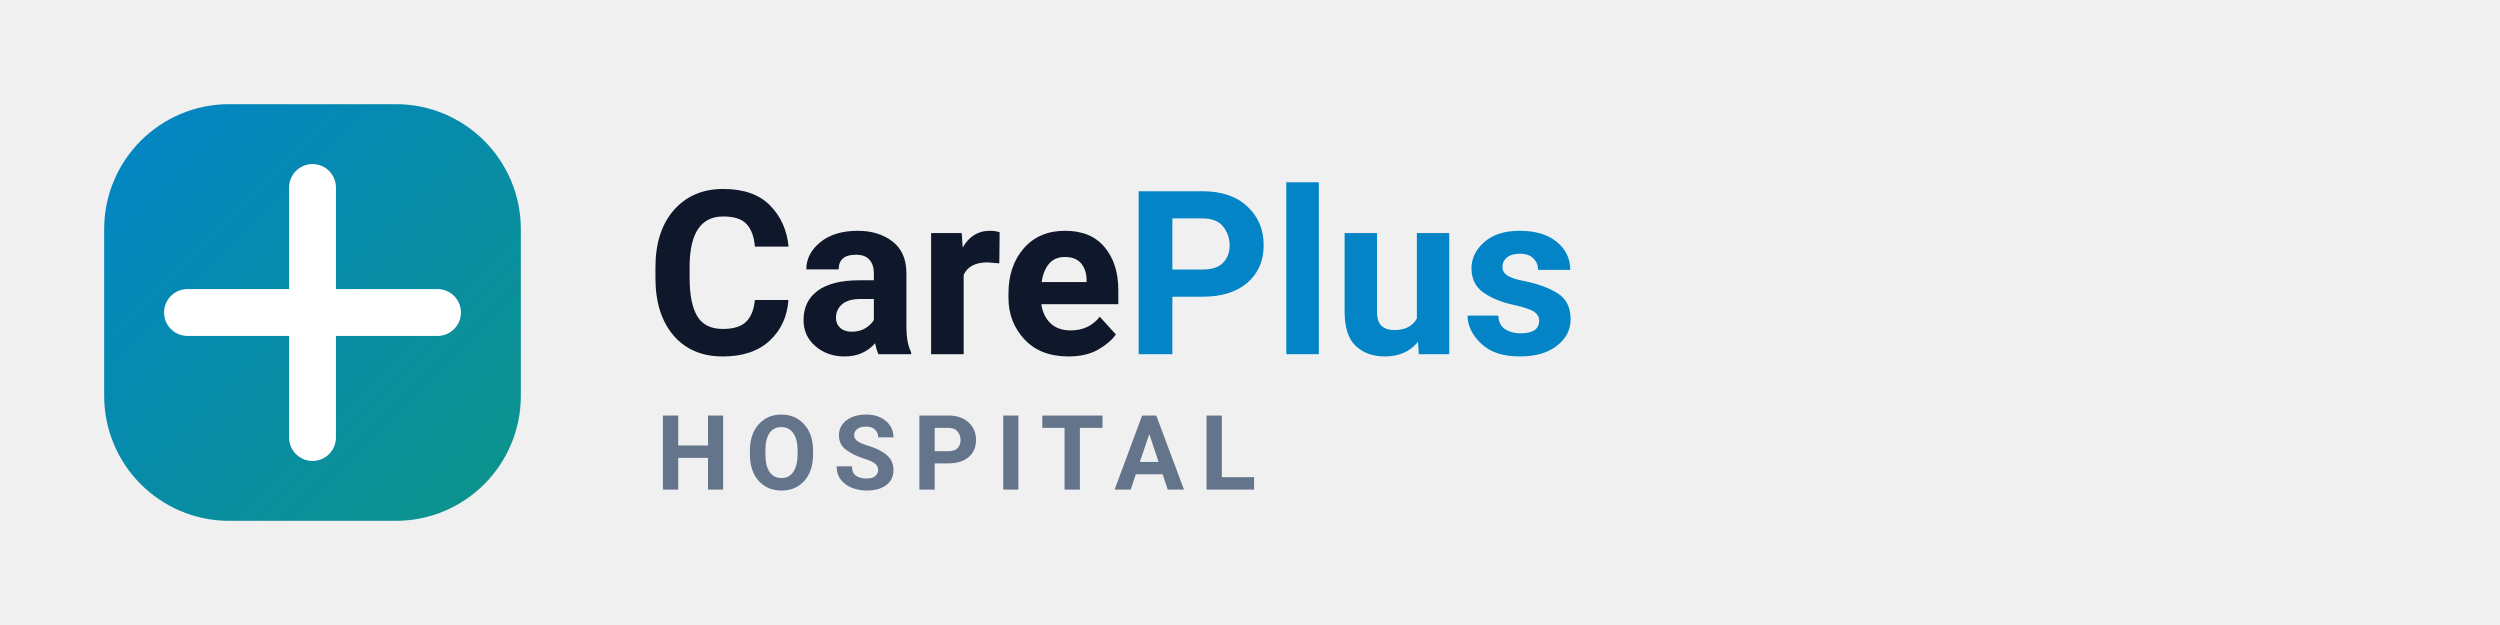
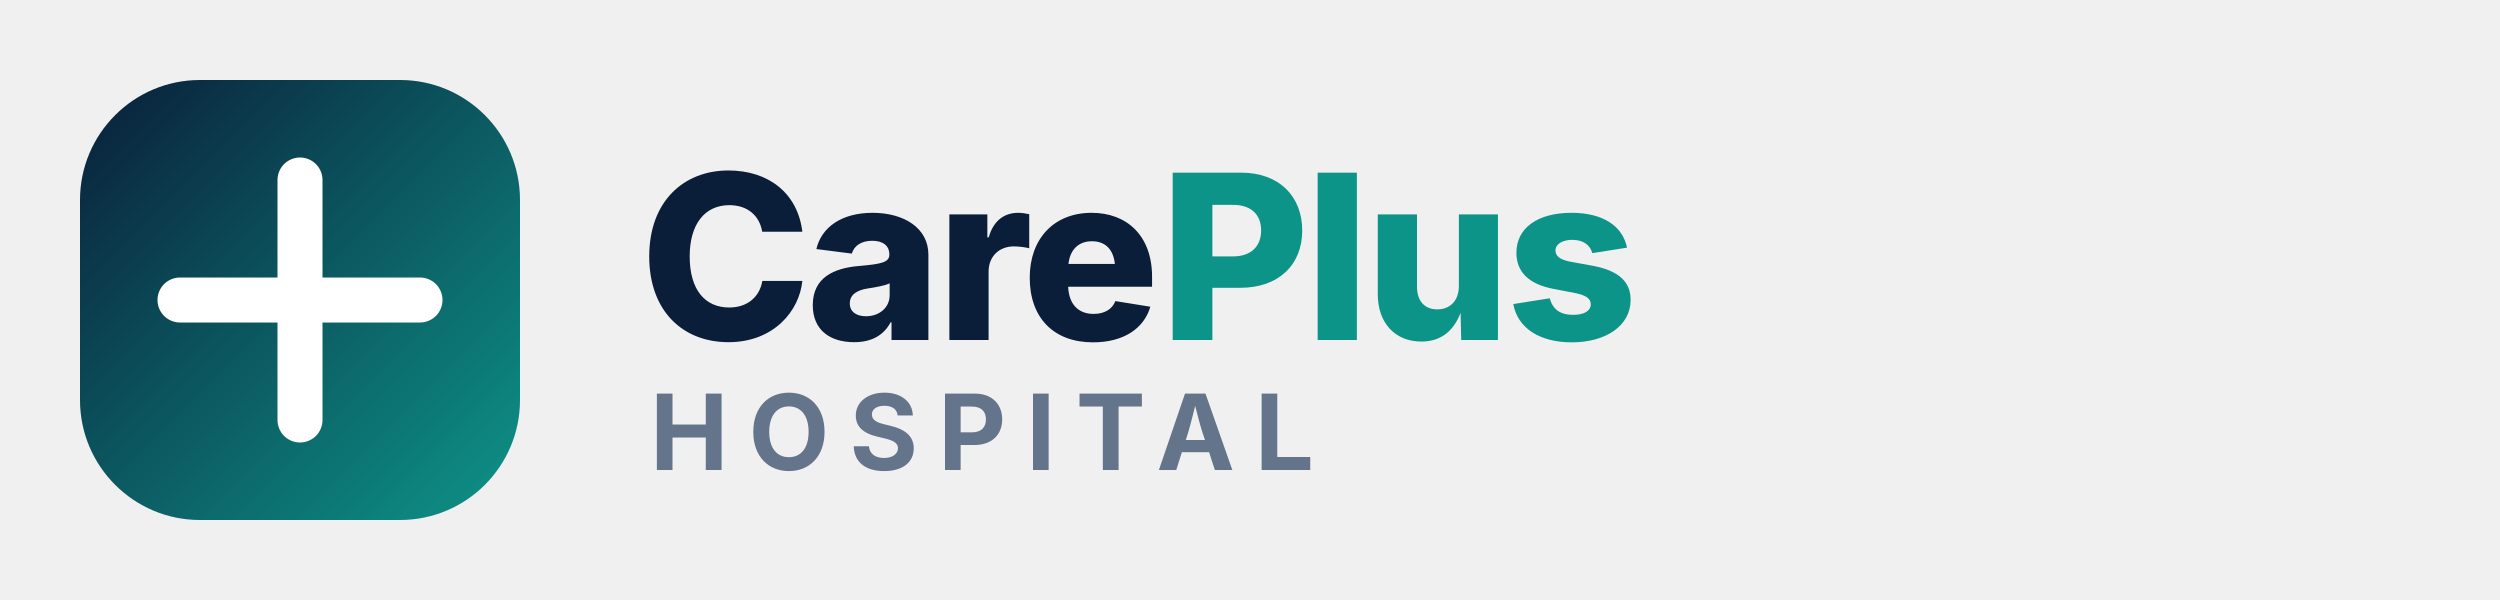
- <svg xmlns="http://www.w3.org/2000/svg" viewBox="0 0 240 60" width="240" height="60">
+ <svg xmlns="http://www.w3.org/2000/svg" viewBox="0 0 250 60" width="250" height="60">
  <defs>
    <linearGradient id="careplus-grad" x1="0%" y1="0%" x2="100%" y2="100%">
-       <stop offset="0%" stop-color="#0284c7" />
-       <stop offset="100%" stop-color="#0d9488" />
+       <stop offset="0%" stop-color="#0A1E3A" />
+       <stop offset="100%" stop-color="#0D9488" />
    </linearGradient>
  </defs>
-   <rect x="10" y="10" width="40" height="40" rx="12" fill="url(#careplus-grad)" />
+   <rect x="8" y="8" width="44" height="44" rx="12" fill="url(#careplus-grad)" />
  <path d="M30 18 v24 M18 30 h24" stroke="#ffffff" stroke-width="4.5" stroke-linecap="round" />
-   <text x="62" y="34" font-family="system-ui, -apple-system, 'Segoe UI', Roboto, sans-serif" font-size="22" font-weight="700" fill="#0f172a">
-     Care<tspan fill="#0284c7">Plus</tspan>
+   <circle cx="30" cy="30" r="3" fill="#ffffff" opacity="0.7" />
+   <text x="64" y="34" font-family="'Plus Jakarta Sans', system-ui, -apple-system, sans-serif" font-size="23" font-weight="800" fill="#0A1E3A" letter-spacing="-0.5">
+     Care<tspan fill="#0D9488">Plus</tspan>
  </text>
-   <text x="63" y="47" font-family="system-ui, -apple-system, 'Segoe UI', Roboto, sans-serif" font-size="10" font-weight="600" fill="#64748b" letter-spacing="1.5">
+   <text x="65" y="47" font-family="'Plus Jakarta Sans', system-ui, -apple-system, sans-serif" font-size="10.5" font-weight="700" fill="#64748B" letter-spacing="2">
    HOSPITAL
  </text>
</svg>
